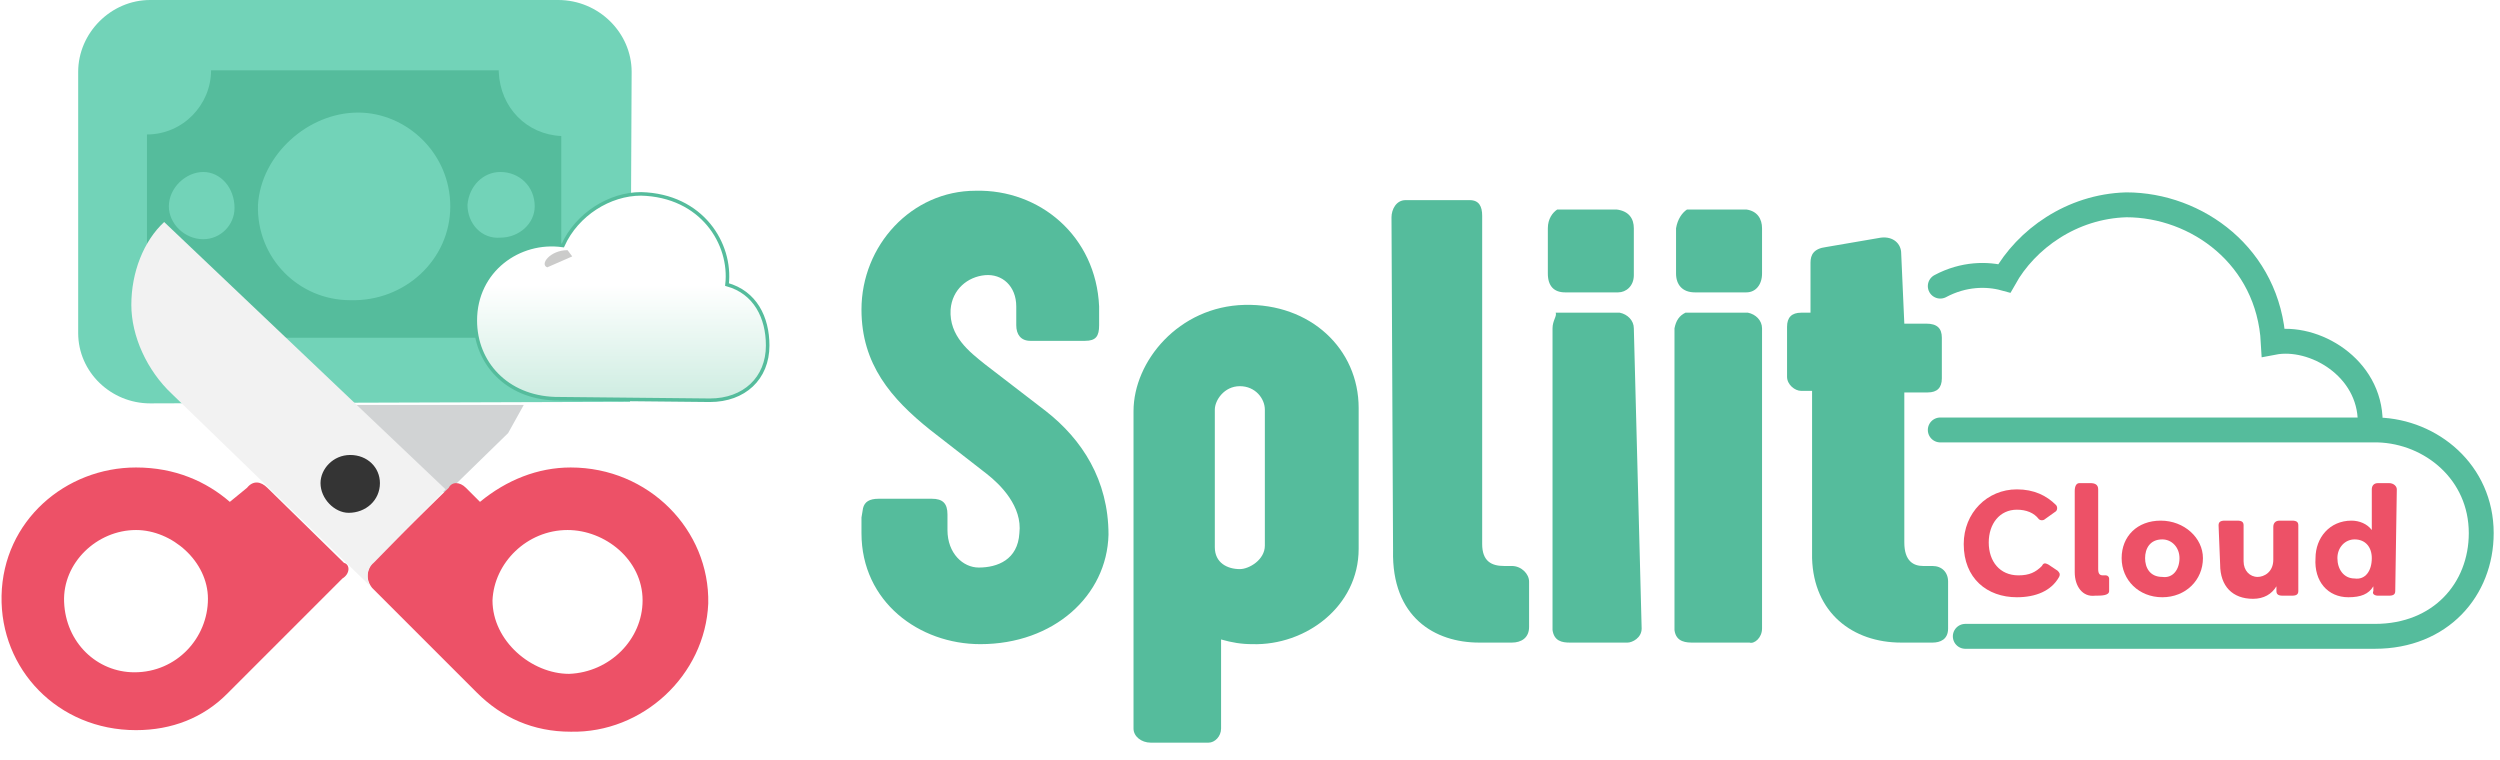
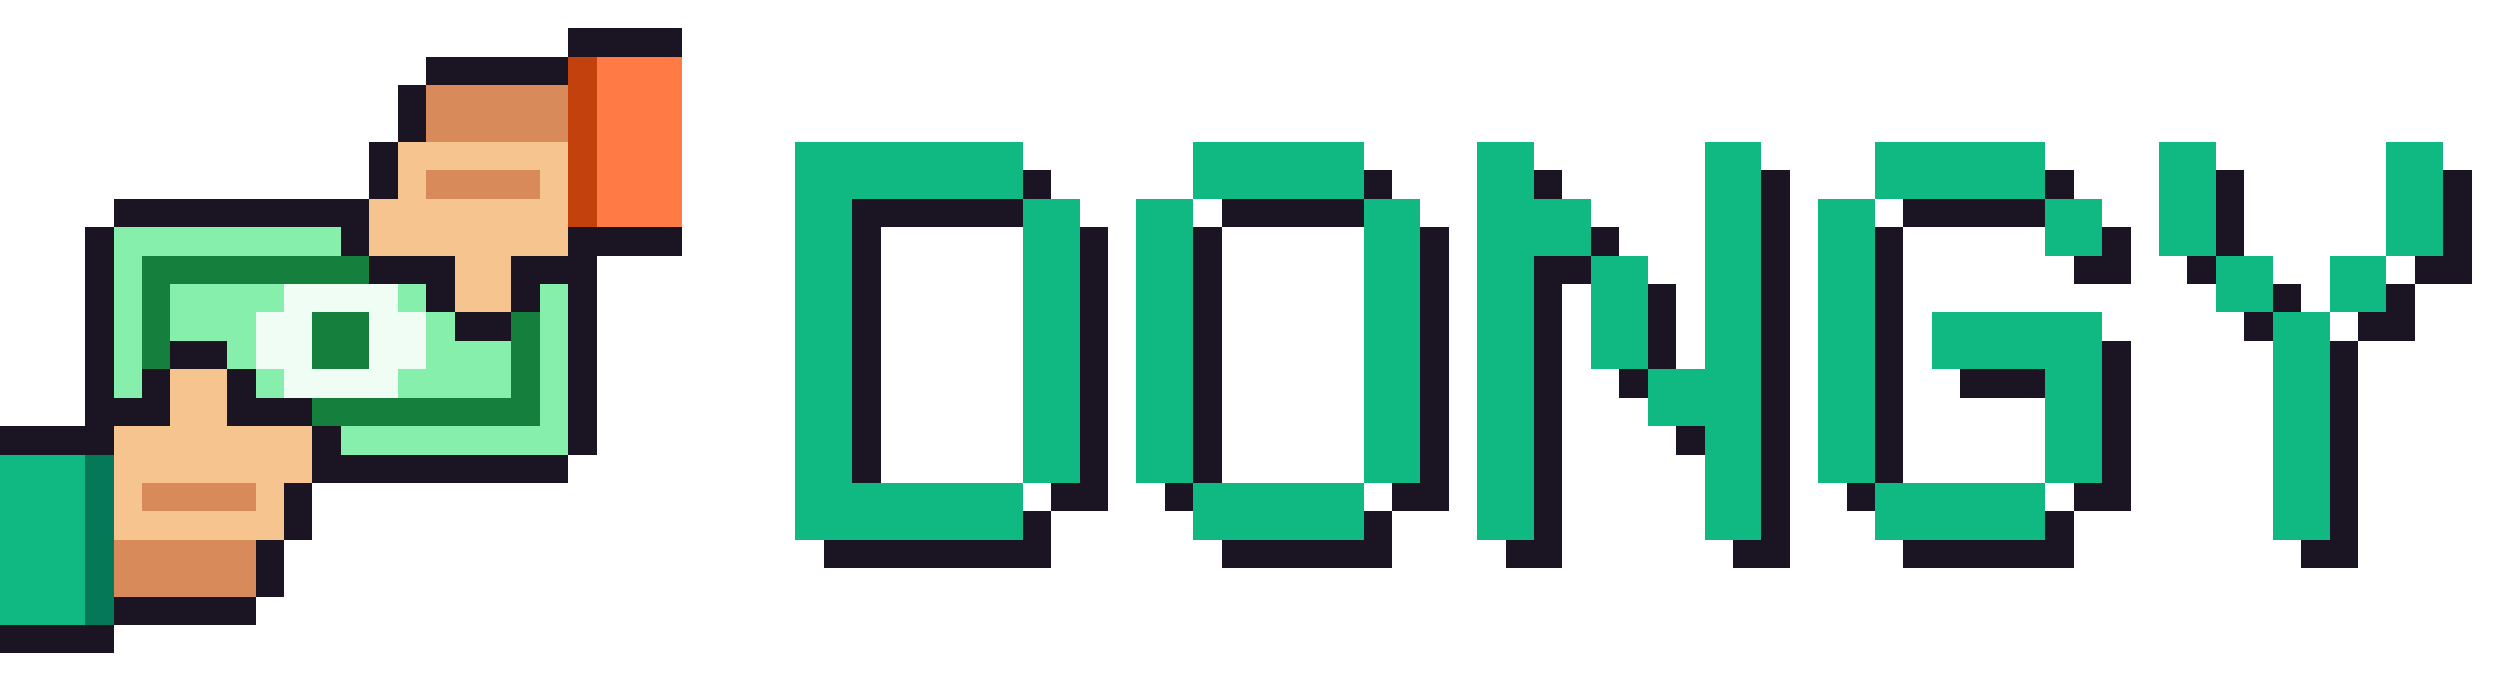
- <svg xmlns="http://www.w3.org/2000/svg" viewBox="17 68.4 159.9 48.6">
-   <path d="m52.7 68.4h-26.1c-2.5 0-4.6 2.1-4.6 4.6v16.7c0 2.5 2.1 4.5 4.6 4.5l30.7-0.1 0.1-21.1c0-2.5-2.1-4.6-4.7-4.6z" fill="#72d3b8" />
-   <path d="m52.9 77.1c-2.2-0.1-3.9-1.8-4-4.1v-0.1h-18.4c0 2.2-1.8 4.1-4.1 4.1v13h26.5v-12.9z" fill="#55bc9c" />
-   <path d="m39.9 75.6c-3.2 0-6.2 2.7-6.4 5.9-0.1 3.4 2.6 6.1 5.9 6.1 3.5 0.1 6.4-2.6 6.4-6s-2.8-6-5.9-6zm-9.9 3.8c-1.1 0-2.2 1-2.2 2.2 0 1.1 1 2.1 2.2 2.1 1.1 0 2-0.9 2-2 0-1.3-0.9-2.3-2-2.3zm19 0c-1.1 0-2 0.9-2.1 2.1 0 1.2 0.9 2.2 2.1 2.1 1.2 0 2.2-0.9 2.2-2 0-1.3-1-2.2-2.2-2.2z" fill="#72d3b8" />
-   <path d="m39.6 94.3 5.9 5.7 4-3.9 1-1.8z" fill="#D1D3D4" />
-   <path d="m53.5 98.3c-2.1 0-4.1 0.8-5.8 2.2l-0.9-0.9c-0.4-0.4-0.9-0.4-1.1 0l-4.8 4.7c-0.5 0.5-0.5 1.2-0.1 1.7l6.7 6.7c1.6 1.6 3.6 2.5 6 2.5 4.6 0.1 8.6-3.6 8.8-8.2 0.1-4.7-3.8-8.7-8.8-8.7zm-0.1 13.2c-2.4 0-4.9-2.1-4.9-4.7 0.1-2.4 2.2-4.5 4.8-4.5 2.4 0 4.8 1.9 4.8 4.5 0 2.5-2.1 4.6-4.7 4.7z" fill="#ed5167" />
-   <path d="m27.5 82.6c-1.3 1.2-2.1 3.2-2.1 5.3 0 2 1 4.2 2.6 5.7l12.8 12.4c-0.4-0.3-0.4-1.2 0.1-1.6l4.6-4.7-18-17.1z" fill="#F2F2F2" />
-   <path d="m34.1 99.6c-0.4-0.4-0.9-0.5-1.3 0l-1.1 0.9c-1.5-1.3-3.5-2.2-6-2.2-4.5 0-8.5 3.4-8.6 8.2-0.1 4.7 3.6 8.6 8.6 8.6 2.3 0 4.3-0.8 5.8-2.3l7.4-7.4c0.5-0.3 0.5-0.9 0.1-1l-4.9-4.8zm-8.5 11.8c-2.4 0-4.4-1.9-4.5-4.5-0.1-2.5 2.1-4.6 4.6-4.6 2.3 0 4.6 2 4.6 4.4 0 2.5-2 4.7-4.7 4.7z" fill="#ed5167" />
-   <path d="m39.4 97.5c-1.1 0-1.9 0.9-1.9 1.8 0 1 0.9 1.9 1.8 1.9 1.1 0 2-0.8 2-1.9 0-1-0.8-1.8-1.9-1.8z" fill="#343434" />
-   <linearGradient id="SVGID_1_" x1="56.56" x2="56.56" y1="-3.734" y2="5.366" gradientTransform="matrix(1 0 0 -1 0 92)" gradientUnits="userSpaceOnUse">
-     <stop stop-color="#c2e8da" offset="0" />
-     <stop stop-color="#fff" offset="1" />
-   </linearGradient>
-   <path d="m63.5 86.6c0.3-2.6-1.6-5.7-5.5-5.8-2 0-4.1 1.3-5 3.3-2.8-0.4-5.6 1.6-5.6 4.8 0 2.7 2 4.9 5.1 5l9.9 0.1c2.2 0 3.7-1.4 3.7-3.5 0-1.8-0.8-3.4-2.6-3.9z" fill="url(#SVGID_1_)" stroke="#55bc9c" stroke-miterlimit="10" stroke-width=".227" />
-   <path d="m53.3 84.4 0.3 0.4-1.6 0.7c-0.5-0.2 0.2-1.1 1.3-1.1z" fill="#CBCBCA" />
-   <g fill="#55bc9c">
-     <path d="m72.1 101.5 0.1-0.6c0.1-0.4 0.4-0.6 1-0.6h3.4c0.7 0 1 0.3 1 1v1c0 1.5 1 2.4 2 2.4 1.2 0 2.5-0.5 2.6-2.2 0.2-1.7-1.2-3.1-2.1-3.8l-3.6-2.8c-2.5-2-4.4-4.2-4.4-7.7 0-4.1 3.2-7.6 7.3-7.6 4.1-0.1 7.7 2.9 7.9 7.4v1.2c0 0.7-0.2 1-0.9 1h-3.5c-0.6 0-0.9-0.4-0.9-1v-1.2c0-1.3-0.9-2.1-2-2s-2.1 0.9-2.2 2.2c-0.1 1.7 1.2 2.7 2.2 3.5l3.9 3c2.3 1.8 4 4.4 4 7.9-0.1 3.9-3.5 7-8.2 7-3.9 0-7.6-2.7-7.6-7.1v-1z" />
-     <path d="m95.1 109.5v5.5c0 0.5-0.4 0.9-0.8 0.9h-3.7c-0.6 0-1.1-0.4-1.1-0.9v-20.3c0-3.2 2.9-6.7 7.1-6.8s7.3 2.8 7.3 6.6v9c0 3.7-3.4 6.2-6.8 6.1-0.7 0-1.3-0.1-2-0.3v0.2zm2.8-14.9c0-0.7-0.6-1.5-1.6-1.5s-1.6 0.9-1.6 1.5v8.8c0 1 0.8 1.4 1.6 1.4 0.6 0 1.6-0.6 1.6-1.5v-8.7z" />
-     <path d="m106 82.3c0-0.5 0.3-1.1 0.9-1.1h4.1c0.6 0 0.8 0.4 0.8 1v21c0 1.1 0.6 1.4 1.4 1.4h0.5c0.6 0 1.1 0.5 1.1 1v2.9c0 0.7-0.5 1-1.1 1h-2.1c-2.8 0-5.6-1.6-5.5-5.9l-0.1-21.3z" />
-     <path d="m116.6 81.8h3.8c0.8 0.1 1.1 0.6 1.1 1.2v3c0 0.7-0.5 1.1-1 1.1h-3.4c-0.7 0-1.1-0.4-1.1-1.2v-2.9c0-0.6 0.3-1 0.6-1.2zm-0.1 6.6h4.1c0.5 0.1 0.9 0.5 0.9 1l0.5 19.2c0 0.6-0.6 0.9-0.9 0.9h-3.7c-0.5 0-1-0.1-1.1-0.8v-19.3c0-0.5 0.3-0.8 0.2-1z" />
-     <path d="m124.9 81.8h3.8c0.7 0.1 1 0.6 1 1.2v2.9c0 0.7-0.4 1.2-1 1.2h-3.3c-0.8 0-1.2-0.5-1.2-1.2v-2.9c0.1-0.6 0.4-1 0.7-1.2zm-0.1 6.6h4c0.5 0.1 0.9 0.5 0.9 1v19.2c0 0.6-0.5 1-0.8 0.9h-3.6c-0.4 0-1.1 0-1.2-0.8v-19.3c0.1-0.5 0.3-0.8 0.7-1z" />
-     <path d="m138.8 89.1h1.4c0.7 0 1 0.3 1 0.9v2.6c0 0.6-0.3 0.9-0.9 0.9h-1.5v9.6c0 1.2 0.6 1.5 1.2 1.5h0.6c0.6 0 1 0.4 1 1v3c0 0.7-0.5 0.9-1 0.9h-2c-3.1 0-5.6-1.9-5.7-5.4v-10.7h-0.7c-0.4 0-0.9-0.4-0.9-0.9v-3.2c0-0.6 0.3-0.9 0.9-0.9h0.6v-3.2c0-0.5 0.2-0.9 1-1l3.5-0.6c0.8-0.1 1.3 0.4 1.3 1l0.2 4.5z" />
-   </g>
-   <path d="m141.1 86.7c1.5-0.8 3-0.8 4.1-0.5 1.4-2.5 4.3-4.6 7.8-4.7 4.5 0 9.1 3.3 9.4 8.8 2.6-0.5 6.2 1.6 6.2 5.1" fill="none" stroke="#55bc9c" stroke-linecap="round" stroke-miterlimit="10" stroke-width="1.592" />
-   <path d="m141.1 95.9h28c3.4 0.1 6.6 2.7 6.6 6.6 0 3.6-2.6 6.6-6.8 6.6h-26.2" fill="none" stroke="#55bc9c" stroke-linecap="round" stroke-miterlimit="10" stroke-width="1.592" />
-   <g fill="#ed5167">
-     <path d="m142.6 103.2c0-2 1.5-3.5 3.4-3.5 1.1 0 1.9 0.4 2.5 1 0.1 0.1 0.1 0.3 0 0.4l-0.7 0.5c-0.1 0.1-0.3 0.1-0.4 0-0.3-0.4-0.8-0.6-1.4-0.6-1.1 0-1.8 0.9-1.8 2.1s0.7 2.1 1.9 2.1c0.7 0 1.1-0.2 1.5-0.6 0.1-0.2 0.2-0.2 0.4-0.1l0.6 0.4c0.1 0.1 0.2 0.2 0.1 0.4-0.5 0.9-1.5 1.3-2.7 1.3-1.9 0-3.4-1.2-3.4-3.4z" />
-     <path d="m149.7 105v-5.2c0-0.3 0.1-0.5 0.3-0.5h0.7c0.3 0 0.5 0.1 0.5 0.4v5.1c0 0.3 0.1 0.4 0.3 0.4h0.2c0.1 0 0.2 0.1 0.2 0.2v0.8c0 0.3-0.5 0.3-0.9 0.3-0.8 0.1-1.3-0.6-1.3-1.5z" />
-     <path d="m152.7 104.1c0-1.4 1-2.4 2.5-2.4s2.7 1.1 2.7 2.4c0 1.4-1.1 2.5-2.6 2.5s-2.6-1.1-2.6-2.5zm3.7 0c0-0.7-0.5-1.2-1.1-1.2-0.8 0-1.1 0.6-1.1 1.2s0.3 1.2 1.1 1.2c0.7 0.1 1.1-0.5 1.1-1.2z" />
-     <path d="m159 104.5-0.1-2.5c0-0.2 0.1-0.3 0.4-0.3h0.8c0.3 0 0.4 0.1 0.4 0.3v2.3c0 0.6 0.4 1 0.9 1 0.4 0 1-0.3 1-1.1v-2.1c0-0.2 0.1-0.4 0.4-0.4h0.8c0.3 0 0.4 0.1 0.4 0.3v4.2c0 0.2-0.1 0.3-0.4 0.3h-0.6c-0.3 0-0.4-0.1-0.4-0.3v-0.3c-0.3 0.5-0.8 0.8-1.5 0.8-1.3 0-2.1-0.8-2.1-2.2z" />
-     <path d="m165.1 104.1c0-1.3 0.9-2.4 2.3-2.4 0.5 0 1 0.2 1.3 0.6v-2.6c0-0.2 0.1-0.4 0.4-0.4h0.7c0.3 0 0.5 0.2 0.5 0.4l-0.1 6.5c0 0.2-0.1 0.3-0.4 0.3h-0.7c-0.2 0-0.4-0.1-0.3-0.3v-0.3c-0.3 0.5-0.8 0.7-1.6 0.7-1.3 0-2.2-1-2.1-2.5zm3.6 0c0-0.7-0.4-1.2-1.1-1.2-0.6 0-1.1 0.5-1.1 1.2s0.4 1.3 1.1 1.3c0.7 0.1 1.1-0.5 1.1-1.3z" />
-   </g>
+ <svg xmlns="http://www.w3.org/2000/svg" viewBox="0 0 88 24" shape-rendering="crispEdges">
+   <rect x="20" y="1" width="4" height="1" fill="#1a1423" />
+   <rect x="15" y="2" width="5" height="1" fill="#1a1423" />
+   <rect x="20" y="2" width="1" height="1" fill="#c2410c" />
+   <rect x="21" y="2" width="3" height="1" fill="#ff7a45" />
+   <rect x="14" y="3" width="1" height="1" fill="#1a1423" />
+   <rect x="15" y="3" width="5" height="1" fill="#d98a5a" />
+   <rect x="20" y="3" width="1" height="1" fill="#c2410c" />
+   <rect x="21" y="3" width="3" height="1" fill="#ff7a45" />
+   <rect x="14" y="4" width="1" height="1" fill="#1a1423" />
+   <rect x="15" y="4" width="5" height="1" fill="#d98a5a" />
+   <rect x="20" y="4" width="1" height="1" fill="#c2410c" />
+   <rect x="21" y="4" width="3" height="1" fill="#ff7a45" />
+   <rect x="13" y="5" width="1" height="1" fill="#1a1423" />
+   <rect x="14" y="5" width="6" height="1" fill="#f6c48f" />
+   <rect x="20" y="5" width="1" height="1" fill="#c2410c" />
+   <rect x="21" y="5" width="3" height="1" fill="#ff7a45" />
+   <rect x="13" y="6" width="1" height="1" fill="#1a1423" />
+   <rect x="14" y="6" width="1" height="1" fill="#f6c48f" />
+   <rect x="15" y="6" width="4" height="1" fill="#d98a5a" />
+   <rect x="19" y="6" width="1" height="1" fill="#f6c48f" />
+   <rect x="20" y="6" width="1" height="1" fill="#c2410c" />
+   <rect x="21" y="6" width="3" height="1" fill="#ff7a45" />
+   <rect x="4" y="7" width="9" height="1" fill="#1a1423" />
+   <rect x="13" y="7" width="7" height="1" fill="#f6c48f" />
+   <rect x="20" y="7" width="1" height="1" fill="#c2410c" />
+   <rect x="21" y="7" width="3" height="1" fill="#ff7a45" />
+   <rect x="3" y="8" width="1" height="1" fill="#1a1423" />
+   <rect x="4" y="8" width="8" height="1" fill="#86efac" />
+   <rect x="12" y="8" width="1" height="1" fill="#1a1423" />
+   <rect x="13" y="8" width="7" height="1" fill="#f6c48f" />
+   <rect x="20" y="8" width="4" height="1" fill="#1a1423" />
+   <rect x="3" y="9" width="1" height="1" fill="#1a1423" />
+   <rect x="4" y="9" width="1" height="1" fill="#86efac" />
+   <rect x="5" y="9" width="8" height="1" fill="#15803d" />
+   <rect x="13" y="9" width="3" height="1" fill="#1a1423" />
+   <rect x="16" y="9" width="2" height="1" fill="#f6c48f" />
+   <rect x="18" y="9" width="3" height="1" fill="#1a1423" />
+   <rect x="3" y="10" width="1" height="1" fill="#1a1423" />
+   <rect x="4" y="10" width="1" height="1" fill="#86efac" />
+   <rect x="5" y="10" width="1" height="1" fill="#15803d" />
+   <rect x="6" y="10" width="4" height="1" fill="#86efac" />
+   <rect x="10" y="10" width="4" height="1" fill="#f0fdf4" />
+   <rect x="14" y="10" width="1" height="1" fill="#86efac" />
+   <rect x="15" y="10" width="1" height="1" fill="#1a1423" />
+   <rect x="16" y="10" width="2" height="1" fill="#f6c48f" />
+   <rect x="18" y="10" width="1" height="1" fill="#1a1423" />
+   <rect x="19" y="10" width="1" height="1" fill="#86efac" />
+   <rect x="20" y="10" width="1" height="1" fill="#1a1423" />
+   <rect x="3" y="11" width="1" height="1" fill="#1a1423" />
+   <rect x="4" y="11" width="1" height="1" fill="#86efac" />
+   <rect x="5" y="11" width="1" height="1" fill="#15803d" />
+   <rect x="6" y="11" width="3" height="1" fill="#86efac" />
+   <rect x="9" y="11" width="2" height="1" fill="#f0fdf4" />
+   <rect x="11" y="11" width="2" height="1" fill="#15803d" />
+   <rect x="13" y="11" width="2" height="1" fill="#f0fdf4" />
+   <rect x="15" y="11" width="1" height="1" fill="#86efac" />
+   <rect x="16" y="11" width="2" height="1" fill="#1a1423" />
+   <rect x="18" y="11" width="1" height="1" fill="#15803d" />
+   <rect x="19" y="11" width="1" height="1" fill="#86efac" />
+   <rect x="20" y="11" width="1" height="1" fill="#1a1423" />
+   <rect x="3" y="12" width="1" height="1" fill="#1a1423" />
+   <rect x="4" y="12" width="1" height="1" fill="#86efac" />
+   <rect x="5" y="12" width="1" height="1" fill="#15803d" />
+   <rect x="6" y="12" width="2" height="1" fill="#1a1423" />
+   <rect x="8" y="12" width="1" height="1" fill="#86efac" />
+   <rect x="9" y="12" width="2" height="1" fill="#f0fdf4" />
+   <rect x="11" y="12" width="2" height="1" fill="#15803d" />
+   <rect x="13" y="12" width="2" height="1" fill="#f0fdf4" />
+   <rect x="15" y="12" width="3" height="1" fill="#86efac" />
+   <rect x="18" y="12" width="1" height="1" fill="#15803d" />
+   <rect x="19" y="12" width="1" height="1" fill="#86efac" />
+   <rect x="20" y="12" width="1" height="1" fill="#1a1423" />
+   <rect x="3" y="13" width="1" height="1" fill="#1a1423" />
+   <rect x="4" y="13" width="1" height="1" fill="#86efac" />
+   <rect x="5" y="13" width="1" height="1" fill="#1a1423" />
+   <rect x="6" y="13" width="2" height="1" fill="#f6c48f" />
+   <rect x="8" y="13" width="1" height="1" fill="#1a1423" />
+   <rect x="9" y="13" width="1" height="1" fill="#86efac" />
+   <rect x="10" y="13" width="4" height="1" fill="#f0fdf4" />
+   <rect x="14" y="13" width="4" height="1" fill="#86efac" />
+   <rect x="18" y="13" width="1" height="1" fill="#15803d" />
+   <rect x="19" y="13" width="1" height="1" fill="#86efac" />
+   <rect x="20" y="13" width="1" height="1" fill="#1a1423" />
+   <rect x="3" y="14" width="3" height="1" fill="#1a1423" />
+   <rect x="6" y="14" width="2" height="1" fill="#f6c48f" />
+   <rect x="8" y="14" width="3" height="1" fill="#1a1423" />
+   <rect x="11" y="14" width="8" height="1" fill="#15803d" />
+   <rect x="19" y="14" width="1" height="1" fill="#86efac" />
+   <rect x="20" y="14" width="1" height="1" fill="#1a1423" />
+   <rect x="0" y="15" width="4" height="1" fill="#1a1423" />
+   <rect x="4" y="15" width="7" height="1" fill="#f6c48f" />
+   <rect x="11" y="15" width="1" height="1" fill="#1a1423" />
+   <rect x="12" y="15" width="8" height="1" fill="#86efac" />
+   <rect x="20" y="15" width="1" height="1" fill="#1a1423" />
+   <rect x="0" y="16" width="3" height="1" fill="#10b981" />
+   <rect x="3" y="16" width="1" height="1" fill="#047857" />
+   <rect x="4" y="16" width="7" height="1" fill="#f6c48f" />
+   <rect x="11" y="16" width="9" height="1" fill="#1a1423" />
+   <rect x="0" y="17" width="3" height="1" fill="#10b981" />
+   <rect x="3" y="17" width="1" height="1" fill="#047857" />
+   <rect x="4" y="17" width="1" height="1" fill="#f6c48f" />
+   <rect x="5" y="17" width="4" height="1" fill="#d98a5a" />
+   <rect x="9" y="17" width="1" height="1" fill="#f6c48f" />
+   <rect x="10" y="17" width="1" height="1" fill="#1a1423" />
+   <rect x="0" y="18" width="3" height="1" fill="#10b981" />
+   <rect x="3" y="18" width="1" height="1" fill="#047857" />
+   <rect x="4" y="18" width="6" height="1" fill="#f6c48f" />
+   <rect x="10" y="18" width="1" height="1" fill="#1a1423" />
+   <rect x="0" y="19" width="3" height="1" fill="#10b981" />
+   <rect x="3" y="19" width="1" height="1" fill="#047857" />
+   <rect x="4" y="19" width="5" height="1" fill="#d98a5a" />
+   <rect x="9" y="19" width="1" height="1" fill="#1a1423" />
+   <rect x="0" y="20" width="3" height="1" fill="#10b981" />
+   <rect x="3" y="20" width="1" height="1" fill="#047857" />
+   <rect x="4" y="20" width="5" height="1" fill="#d98a5a" />
+   <rect x="9" y="20" width="1" height="1" fill="#1a1423" />
+   <rect x="0" y="21" width="3" height="1" fill="#10b981" />
+   <rect x="3" y="21" width="1" height="1" fill="#047857" />
+   <rect x="4" y="21" width="5" height="1" fill="#1a1423" />
+   <rect x="0" y="22" width="4" height="1" fill="#1a1423" />
+   <rect x="29" y="6" width="2" height="2" fill="#1a1423" />
+   <rect x="31" y="6" width="2" height="2" fill="#1a1423" />
+   <rect x="33" y="6" width="2" height="2" fill="#1a1423" />
+   <rect x="35" y="6" width="2" height="2" fill="#1a1423" />
+   <rect x="29" y="8" width="2" height="2" fill="#1a1423" />
+   <rect x="37" y="8" width="2" height="2" fill="#1a1423" />
+   <rect x="29" y="10" width="2" height="2" fill="#1a1423" />
+   <rect x="37" y="10" width="2" height="2" fill="#1a1423" />
+   <rect x="29" y="12" width="2" height="2" fill="#1a1423" />
+   <rect x="37" y="12" width="2" height="2" fill="#1a1423" />
+   <rect x="29" y="14" width="2" height="2" fill="#1a1423" />
+   <rect x="37" y="14" width="2" height="2" fill="#1a1423" />
+   <rect x="29" y="16" width="2" height="2" fill="#1a1423" />
+   <rect x="37" y="16" width="2" height="2" fill="#1a1423" />
+   <rect x="29" y="18" width="2" height="2" fill="#1a1423" />
+   <rect x="31" y="18" width="2" height="2" fill="#1a1423" />
+   <rect x="33" y="18" width="2" height="2" fill="#1a1423" />
+   <rect x="35" y="18" width="2" height="2" fill="#1a1423" />
+   <rect x="43" y="6" width="2" height="2" fill="#1a1423" />
+   <rect x="45" y="6" width="2" height="2" fill="#1a1423" />
+   <rect x="47" y="6" width="2" height="2" fill="#1a1423" />
+   <rect x="41" y="8" width="2" height="2" fill="#1a1423" />
+   <rect x="49" y="8" width="2" height="2" fill="#1a1423" />
+   <rect x="41" y="10" width="2" height="2" fill="#1a1423" />
+   <rect x="49" y="10" width="2" height="2" fill="#1a1423" />
+   <rect x="41" y="12" width="2" height="2" fill="#1a1423" />
+   <rect x="49" y="12" width="2" height="2" fill="#1a1423" />
+   <rect x="41" y="14" width="2" height="2" fill="#1a1423" />
+   <rect x="49" y="14" width="2" height="2" fill="#1a1423" />
+   <rect x="41" y="16" width="2" height="2" fill="#1a1423" />
+   <rect x="49" y="16" width="2" height="2" fill="#1a1423" />
+   <rect x="43" y="18" width="2" height="2" fill="#1a1423" />
+   <rect x="45" y="18" width="2" height="2" fill="#1a1423" />
+   <rect x="47" y="18" width="2" height="2" fill="#1a1423" />
+   <rect x="53" y="6" width="2" height="2" fill="#1a1423" />
+   <rect x="61" y="6" width="2" height="2" fill="#1a1423" />
+   <rect x="53" y="8" width="2" height="2" fill="#1a1423" />
+   <rect x="55" y="8" width="2" height="2" fill="#1a1423" />
+   <rect x="61" y="8" width="2" height="2" fill="#1a1423" />
+   <rect x="53" y="10" width="2" height="2" fill="#1a1423" />
+   <rect x="57" y="10" width="2" height="2" fill="#1a1423" />
+   <rect x="61" y="10" width="2" height="2" fill="#1a1423" />
+   <rect x="53" y="12" width="2" height="2" fill="#1a1423" />
+   <rect x="57" y="12" width="2" height="2" fill="#1a1423" />
+   <rect x="61" y="12" width="2" height="2" fill="#1a1423" />
+   <rect x="53" y="14" width="2" height="2" fill="#1a1423" />
+   <rect x="59" y="14" width="2" height="2" fill="#1a1423" />
+   <rect x="61" y="14" width="2" height="2" fill="#1a1423" />
+   <rect x="53" y="16" width="2" height="2" fill="#1a1423" />
+   <rect x="61" y="16" width="2" height="2" fill="#1a1423" />
+   <rect x="53" y="18" width="2" height="2" fill="#1a1423" />
+   <rect x="61" y="18" width="2" height="2" fill="#1a1423" />
+   <rect x="67" y="6" width="2" height="2" fill="#1a1423" />
+   <rect x="69" y="6" width="2" height="2" fill="#1a1423" />
+   <rect x="71" y="6" width="2" height="2" fill="#1a1423" />
+   <rect x="65" y="8" width="2" height="2" fill="#1a1423" />
+   <rect x="73" y="8" width="2" height="2" fill="#1a1423" />
+   <rect x="65" y="10" width="2" height="2" fill="#1a1423" />
+   <rect x="65" y="12" width="2" height="2" fill="#1a1423" />
+   <rect x="69" y="12" width="2" height="2" fill="#1a1423" />
+   <rect x="71" y="12" width="2" height="2" fill="#1a1423" />
+   <rect x="73" y="12" width="2" height="2" fill="#1a1423" />
+   <rect x="65" y="14" width="2" height="2" fill="#1a1423" />
+   <rect x="73" y="14" width="2" height="2" fill="#1a1423" />
+   <rect x="65" y="16" width="2" height="2" fill="#1a1423" />
+   <rect x="73" y="16" width="2" height="2" fill="#1a1423" />
+   <rect x="67" y="18" width="2" height="2" fill="#1a1423" />
+   <rect x="69" y="18" width="2" height="2" fill="#1a1423" />
+   <rect x="71" y="18" width="2" height="2" fill="#1a1423" />
+   <rect x="77" y="6" width="2" height="2" fill="#1a1423" />
+   <rect x="85" y="6" width="2" height="2" fill="#1a1423" />
+   <rect x="77" y="8" width="2" height="2" fill="#1a1423" />
+   <rect x="85" y="8" width="2" height="2" fill="#1a1423" />
+   <rect x="79" y="10" width="2" height="2" fill="#1a1423" />
+   <rect x="83" y="10" width="2" height="2" fill="#1a1423" />
+   <rect x="81" y="12" width="2" height="2" fill="#1a1423" />
+   <rect x="81" y="14" width="2" height="2" fill="#1a1423" />
+   <rect x="81" y="16" width="2" height="2" fill="#1a1423" />
+   <rect x="81" y="18" width="2" height="2" fill="#1a1423" />
+   <rect x="28" y="5" width="2" height="2" fill="#10b981" />
+   <rect x="30" y="5" width="2" height="2" fill="#10b981" />
+   <rect x="32" y="5" width="2" height="2" fill="#10b981" />
+   <rect x="34" y="5" width="2" height="2" fill="#10b981" />
+   <rect x="28" y="7" width="2" height="2" fill="#10b981" />
+   <rect x="36" y="7" width="2" height="2" fill="#10b981" />
+   <rect x="28" y="9" width="2" height="2" fill="#10b981" />
+   <rect x="36" y="9" width="2" height="2" fill="#10b981" />
+   <rect x="28" y="11" width="2" height="2" fill="#10b981" />
+   <rect x="36" y="11" width="2" height="2" fill="#10b981" />
+   <rect x="28" y="13" width="2" height="2" fill="#10b981" />
+   <rect x="36" y="13" width="2" height="2" fill="#10b981" />
+   <rect x="28" y="15" width="2" height="2" fill="#10b981" />
+   <rect x="36" y="15" width="2" height="2" fill="#10b981" />
+   <rect x="28" y="17" width="2" height="2" fill="#10b981" />
+   <rect x="30" y="17" width="2" height="2" fill="#10b981" />
+   <rect x="32" y="17" width="2" height="2" fill="#10b981" />
+   <rect x="34" y="17" width="2" height="2" fill="#10b981" />
+   <rect x="42" y="5" width="2" height="2" fill="#10b981" />
+   <rect x="44" y="5" width="2" height="2" fill="#10b981" />
+   <rect x="46" y="5" width="2" height="2" fill="#10b981" />
+   <rect x="40" y="7" width="2" height="2" fill="#10b981" />
+   <rect x="48" y="7" width="2" height="2" fill="#10b981" />
+   <rect x="40" y="9" width="2" height="2" fill="#10b981" />
+   <rect x="48" y="9" width="2" height="2" fill="#10b981" />
+   <rect x="40" y="11" width="2" height="2" fill="#10b981" />
+   <rect x="48" y="11" width="2" height="2" fill="#10b981" />
+   <rect x="40" y="13" width="2" height="2" fill="#10b981" />
+   <rect x="48" y="13" width="2" height="2" fill="#10b981" />
+   <rect x="40" y="15" width="2" height="2" fill="#10b981" />
+   <rect x="48" y="15" width="2" height="2" fill="#10b981" />
+   <rect x="42" y="17" width="2" height="2" fill="#10b981" />
+   <rect x="44" y="17" width="2" height="2" fill="#10b981" />
+   <rect x="46" y="17" width="2" height="2" fill="#10b981" />
+   <rect x="52" y="5" width="2" height="2" fill="#10b981" />
+   <rect x="60" y="5" width="2" height="2" fill="#10b981" />
+   <rect x="52" y="7" width="2" height="2" fill="#10b981" />
+   <rect x="54" y="7" width="2" height="2" fill="#10b981" />
+   <rect x="60" y="7" width="2" height="2" fill="#10b981" />
+   <rect x="52" y="9" width="2" height="2" fill="#10b981" />
+   <rect x="56" y="9" width="2" height="2" fill="#10b981" />
+   <rect x="60" y="9" width="2" height="2" fill="#10b981" />
+   <rect x="52" y="11" width="2" height="2" fill="#10b981" />
+   <rect x="56" y="11" width="2" height="2" fill="#10b981" />
+   <rect x="60" y="11" width="2" height="2" fill="#10b981" />
+   <rect x="52" y="13" width="2" height="2" fill="#10b981" />
+   <rect x="58" y="13" width="2" height="2" fill="#10b981" />
+   <rect x="60" y="13" width="2" height="2" fill="#10b981" />
+   <rect x="52" y="15" width="2" height="2" fill="#10b981" />
+   <rect x="60" y="15" width="2" height="2" fill="#10b981" />
+   <rect x="52" y="17" width="2" height="2" fill="#10b981" />
+   <rect x="60" y="17" width="2" height="2" fill="#10b981" />
+   <rect x="66" y="5" width="2" height="2" fill="#10b981" />
+   <rect x="68" y="5" width="2" height="2" fill="#10b981" />
+   <rect x="70" y="5" width="2" height="2" fill="#10b981" />
+   <rect x="64" y="7" width="2" height="2" fill="#10b981" />
+   <rect x="72" y="7" width="2" height="2" fill="#10b981" />
+   <rect x="64" y="9" width="2" height="2" fill="#10b981" />
+   <rect x="64" y="11" width="2" height="2" fill="#10b981" />
+   <rect x="68" y="11" width="2" height="2" fill="#10b981" />
+   <rect x="70" y="11" width="2" height="2" fill="#10b981" />
+   <rect x="72" y="11" width="2" height="2" fill="#10b981" />
+   <rect x="64" y="13" width="2" height="2" fill="#10b981" />
+   <rect x="72" y="13" width="2" height="2" fill="#10b981" />
+   <rect x="64" y="15" width="2" height="2" fill="#10b981" />
+   <rect x="72" y="15" width="2" height="2" fill="#10b981" />
+   <rect x="66" y="17" width="2" height="2" fill="#10b981" />
+   <rect x="68" y="17" width="2" height="2" fill="#10b981" />
+   <rect x="70" y="17" width="2" height="2" fill="#10b981" />
+   <rect x="76" y="5" width="2" height="2" fill="#10b981" />
+   <rect x="84" y="5" width="2" height="2" fill="#10b981" />
+   <rect x="76" y="7" width="2" height="2" fill="#10b981" />
+   <rect x="84" y="7" width="2" height="2" fill="#10b981" />
+   <rect x="78" y="9" width="2" height="2" fill="#10b981" />
+   <rect x="82" y="9" width="2" height="2" fill="#10b981" />
+   <rect x="80" y="11" width="2" height="2" fill="#10b981" />
+   <rect x="80" y="13" width="2" height="2" fill="#10b981" />
+   <rect x="80" y="15" width="2" height="2" fill="#10b981" />
+   <rect x="80" y="17" width="2" height="2" fill="#10b981" />
</svg>
